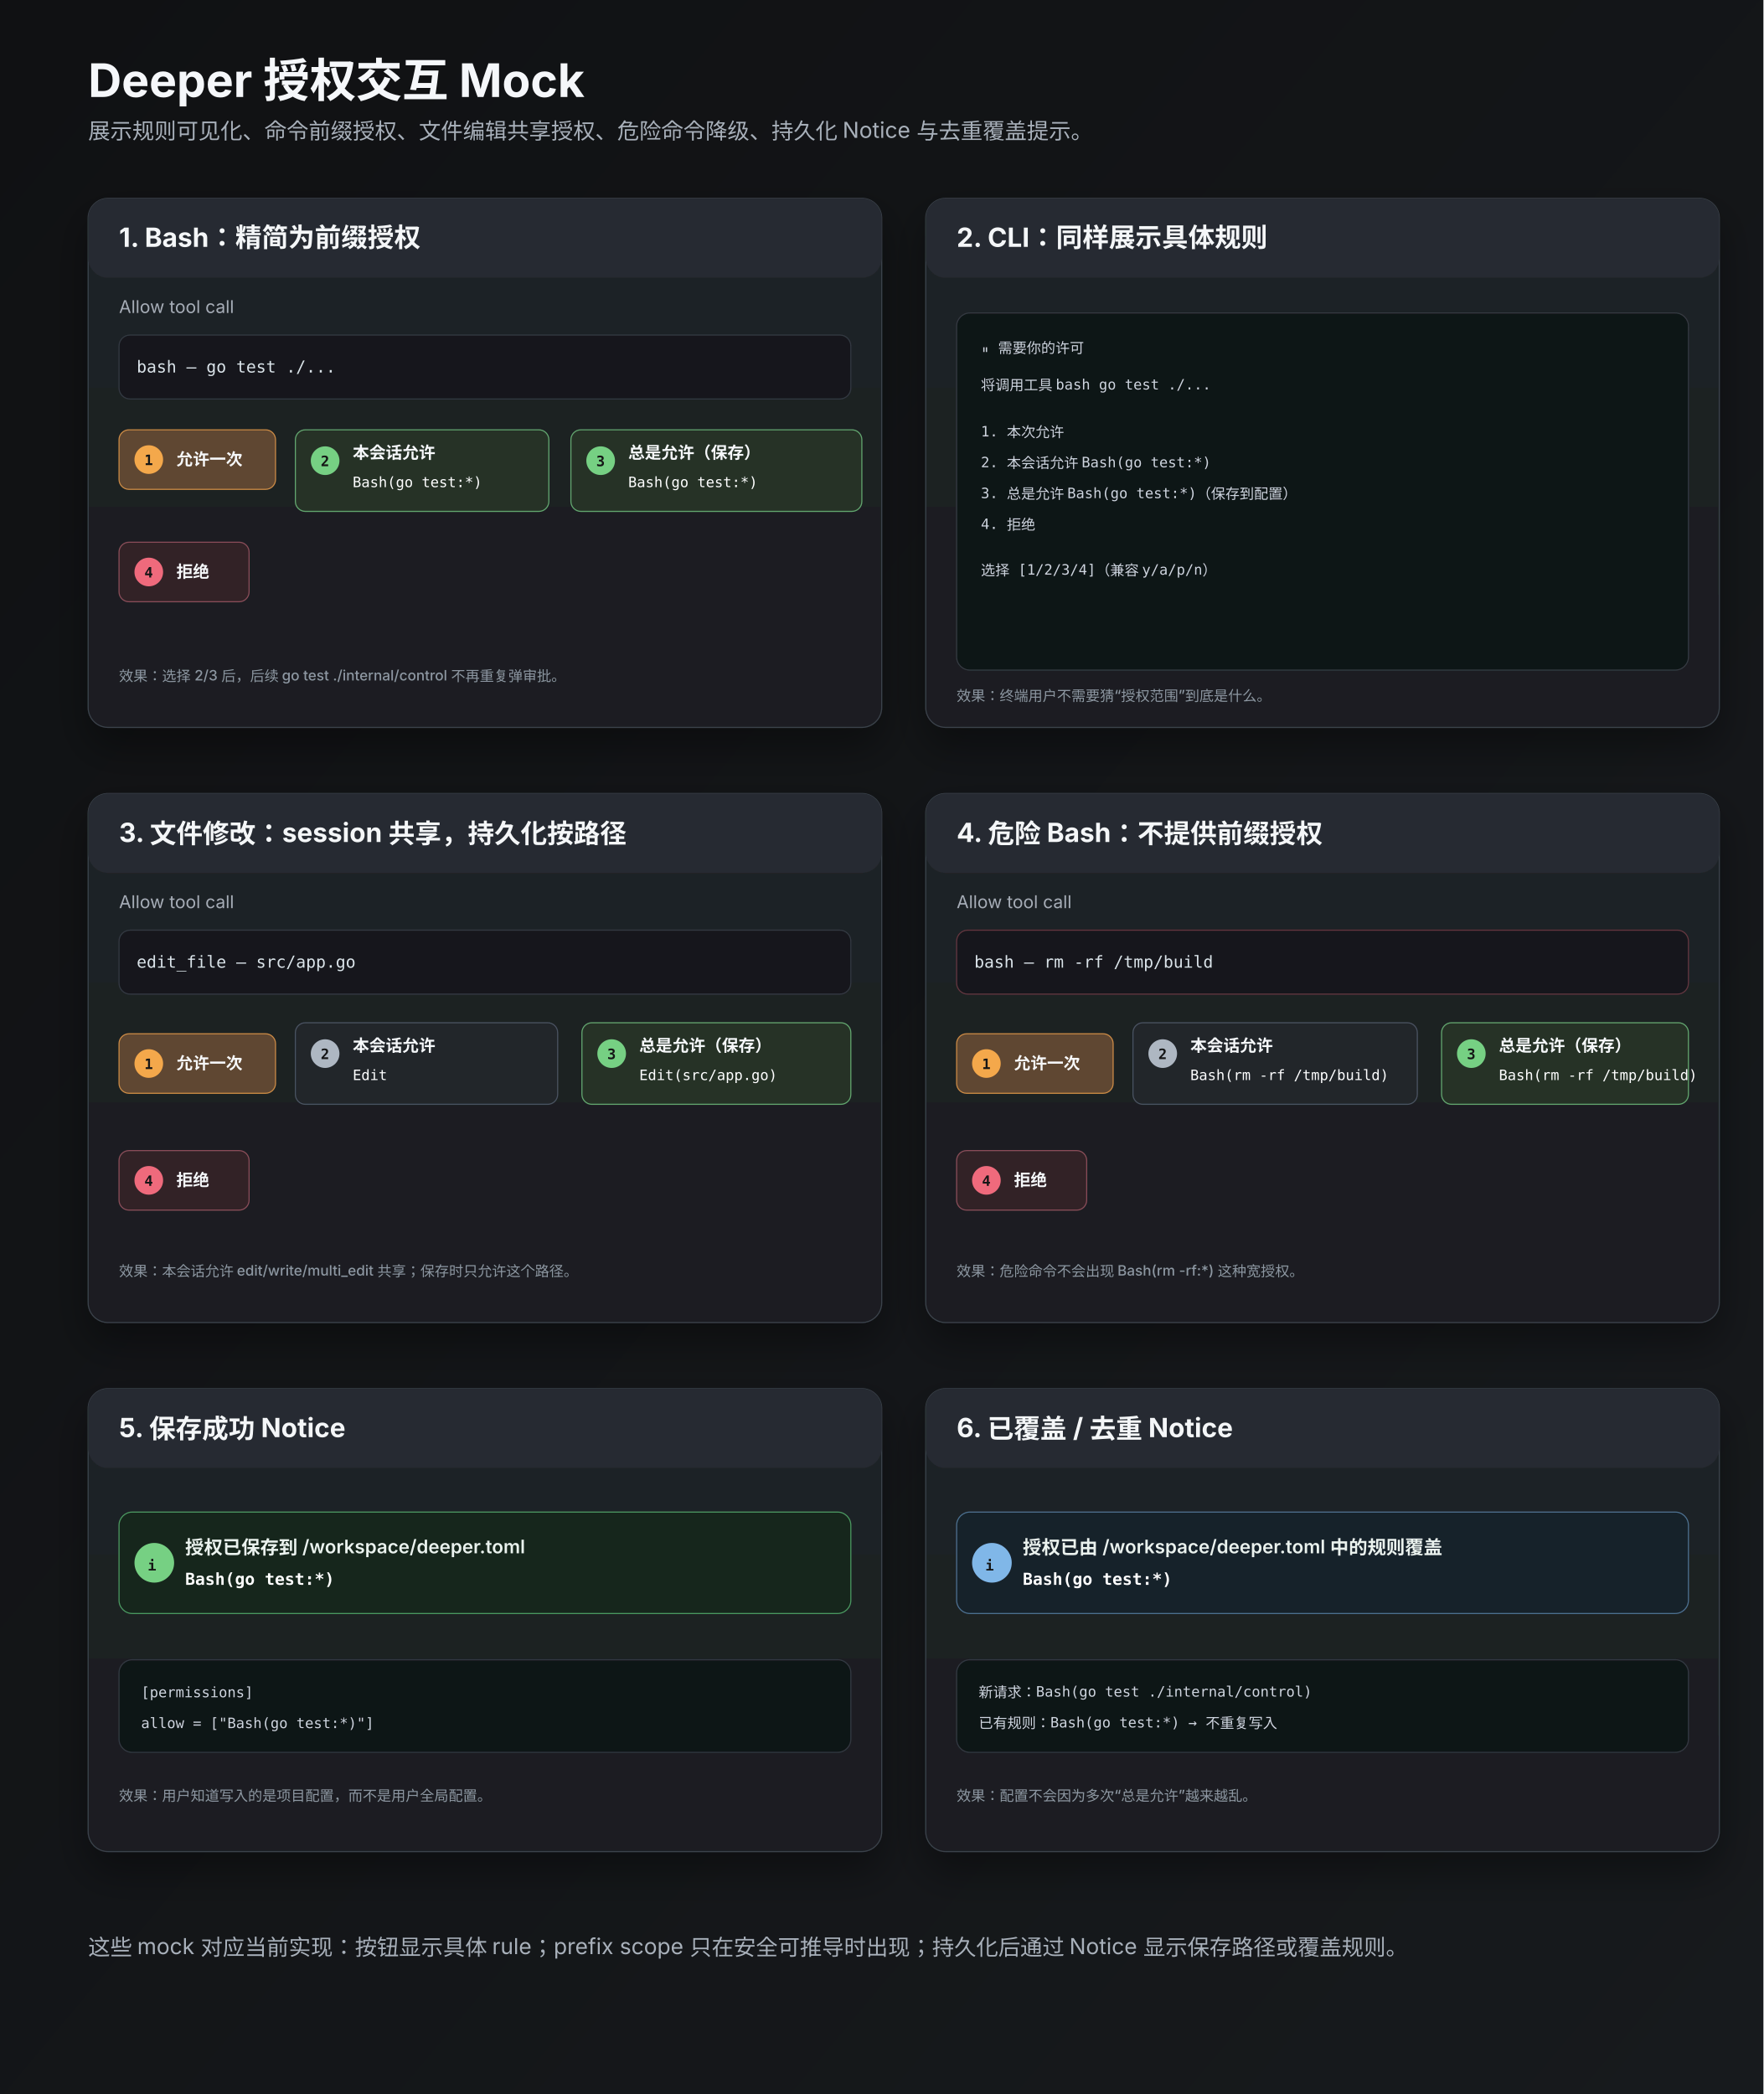
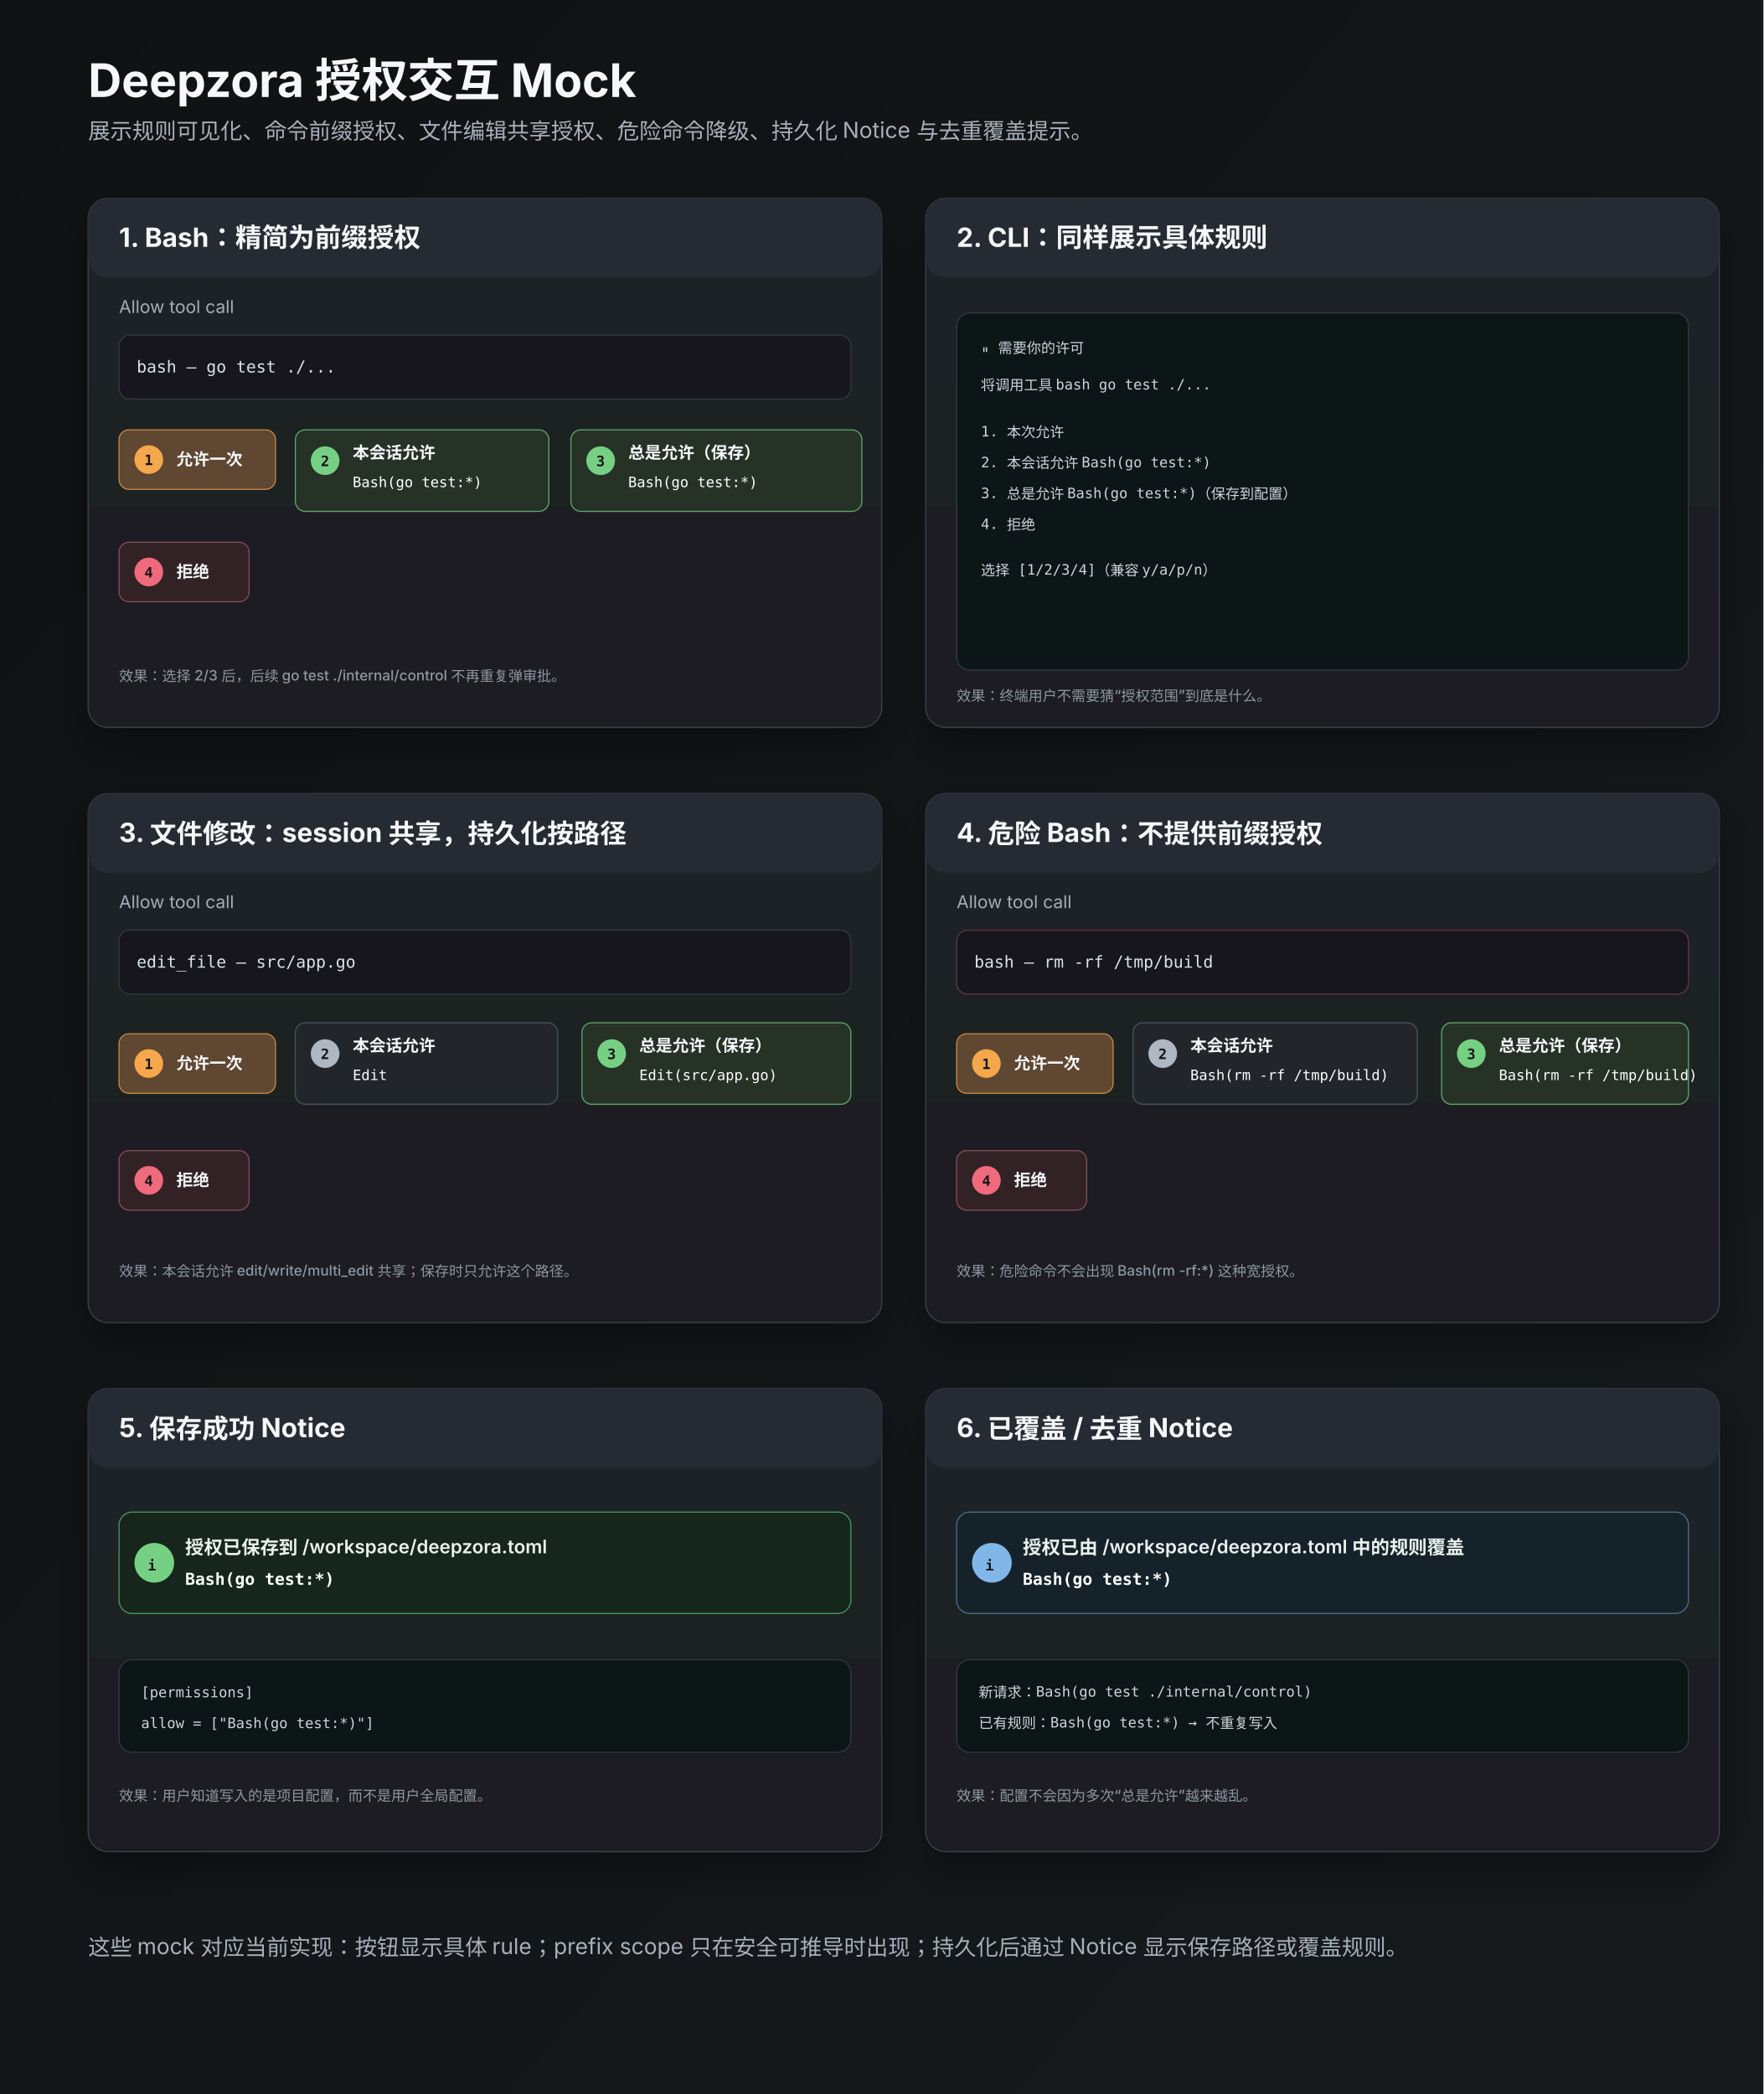
<svg xmlns="http://www.w3.org/2000/svg" width="1600" height="1900" viewBox="0 0 1600 1900" role="img" aria-labelledby="title desc">
  <defs>
    <linearGradient id="bg" x1="0" y1="0" x2="1" y2="1">
      <stop offset="0" stop-color="#101113" />
      <stop offset="1" stop-color="#171a1d" />
    </linearGradient>
    <linearGradient id="card" x1="0" y1="0" x2="0" y2="1">
      <stop offset="0" stop-color="#202327" />
      <stop offset="1" stop-color="#1a1d20" />
    </linearGradient>
    <filter id="shadow" x="-20%" y="-20%" width="140%" height="140%">
      <feDropShadow dx="0" dy="18" stdDeviation="18" flood-color="#000000" flood-opacity="0.36" />
    </filter>
    <style>
      .page-title{font:700 42px Inter,Arial,sans-serif;fill:#f5f7fa}
      .page-sub{font:400 20px Inter,Arial,sans-serif;fill:#a8b0ba}
      .section-title{font:700 24px Inter,Arial,sans-serif;fill:#f4f6f8}
      .muted{font:400 16px Inter,Arial,sans-serif;fill:#a5adb7}
      .tiny{font:500 13px Inter,Arial,sans-serif;fill:#8d96a2}
      .mono{font:500 15px "SFMono-Regular",Menlo,Consolas,monospace;fill:#dbe3ea}
      .mono-small{font:500 13px "SFMono-Regular",Menlo,Consolas,monospace;fill:#cdd6df}
      .label{font:600 15px Inter,Arial,sans-serif;fill:#f0f3f5}
      .btn-text{font:600 15px Inter,Arial,sans-serif;fill:#f6f8fa}
      .btn-rule{font:500 13px "SFMono-Regular",Menlo,Consolas,monospace;fill:#ffffff}
      .key{font:800 13px "SFMono-Regular",Menlo,Consolas,monospace;fill:#141516}
      .notice{font:600 17px Inter,Arial,sans-serif;fill:#eaf2ee}
      .notice-rule{font:600 15px "SFMono-Regular",Menlo,Consolas,monospace;fill:#ffffff}
    </style>
  </defs>
  <rect width="1600" height="1900" fill="url(#bg)" />
-   <text x="80" y="88" class="page-title">Deeper 授权交互 Mock</text>
+   <text x="80" y="88" class="page-title">Deepzora 授权交互 Mock</text>
  <text x="80" y="126" class="page-sub">展示规则可见化、命令前缀授权、文件编辑共享授权、危险命令降级、持久化 Notice 与去重覆盖提示。</text>
  <g transform="translate(80 180)" filter="url(#shadow)">
    <rect width="720" height="480" rx="18" fill="url(#card)" stroke="#3b424b" />
    <rect x="0" y="0" width="720" height="72" rx="18" fill="#252a30" />
    <text x="28" y="44" class="section-title">1. Bash：精简为前缀授权</text>
    <text x="28" y="104" class="muted">Allow tool call</text>
    <rect x="28" y="124" width="664" height="58" rx="10" fill="#15181b" stroke="#333942" />
    <text x="44" y="158" class="mono">bash — go test ./...</text>
    <g transform="translate(28 210)">
      <rect width="142" height="54" rx="9" fill="#5f4630" stroke="#ca8b45" />
      <circle cx="27" cy="27" r="13" fill="#f4a84b" />
      <text x="23" y="32" class="key">1</text>
      <text x="52" y="32" class="btn-text">允许一次</text>
    </g>
    <g transform="translate(188 210)">
      <rect width="230" height="74" rx="9" fill="#263328" stroke="#62a66e" />
      <circle cx="27" cy="28" r="13" fill="#76d083" />
      <text x="23" y="33" class="key">2</text>
      <text x="52" y="26" class="btn-text">本会话允许</text>
      <text x="52" y="52" class="btn-rule">Bash(go test:*)</text>
    </g>
    <g transform="translate(438 210)">
      <rect width="264" height="74" rx="9" fill="#263328" stroke="#62a66e" />
      <circle cx="27" cy="28" r="13" fill="#76d083" />
      <text x="23" y="33" class="key">3</text>
      <text x="52" y="26" class="btn-text">总是允许（保存）</text>
      <text x="52" y="52" class="btn-rule">Bash(go test:*)</text>
    </g>
    <g transform="translate(28 312)">
      <rect width="118" height="54" rx="9" fill="#302328" stroke="#8a4c58" />
      <circle cx="27" cy="27" r="13" fill="#ef6b7c" />
      <text x="23" y="32" class="key">4</text>
      <text x="52" y="32" class="btn-text">拒绝</text>
    </g>
    <text x="28" y="438" class="tiny">效果：选择 2/3 后，后续 go test ./internal/control 不再重复弹审批。</text>
  </g>
  <g transform="translate(840 180)" filter="url(#shadow)">
    <rect width="720" height="480" rx="18" fill="url(#card)" stroke="#3b424b" />
    <rect x="0" y="0" width="720" height="72" rx="18" fill="#252a30" />
    <text x="28" y="44" class="section-title">2. CLI：同样展示具体规则</text>
    <rect x="28" y="104" width="664" height="324" rx="12" fill="#0f1215" stroke="#343a42" />
    <text x="50" y="140" class="mono-small">⏸ 需要你的许可</text>
    <text x="50" y="174" class="mono-small">将调用工具 bash go test ./...</text>
    <text x="50" y="216" class="mono-small">1. 本次允许</text>
    <text x="50" y="244" class="mono-small">2. 本会话允许 Bash(go test:*)</text>
    <text x="50" y="272" class="mono-small">3. 总是允许 Bash(go test:*)（保存到配置）</text>
    <text x="50" y="300" class="mono-small">4. 拒绝</text>
    <text x="50" y="342" class="mono-small">选择 [1/2/3/4]（兼容 y/a/p/n）</text>
    <text x="28" y="456" class="tiny">效果：终端用户不需要猜“授权范围”到底是什么。</text>
  </g>
  <g transform="translate(80 720)" filter="url(#shadow)">
    <rect width="720" height="480" rx="18" fill="url(#card)" stroke="#3b424b" />
    <rect x="0" y="0" width="720" height="72" rx="18" fill="#252a30" />
    <text x="28" y="44" class="section-title">3. 文件修改：session 共享，持久化按路径</text>
    <text x="28" y="104" class="muted">Allow tool call</text>
    <rect x="28" y="124" width="664" height="58" rx="10" fill="#15181b" stroke="#333942" />
    <text x="44" y="158" class="mono">edit_file — src/app.go</text>
    <g transform="translate(28 218)">
      <rect width="142" height="54" rx="9" fill="#5f4630" stroke="#ca8b45" />
      <circle cx="27" cy="27" r="13" fill="#f4a84b" />
      <text x="23" y="32" class="key">1</text>
      <text x="52" y="32" class="btn-text">允许一次</text>
    </g>
    <g transform="translate(188 208)">
      <rect width="238" height="74" rx="9" fill="#20252b" stroke="#4a5360" />
      <circle cx="27" cy="28" r="13" fill="#aeb7c2" />
      <text x="23" y="33" class="key">2</text>
      <text x="52" y="26" class="btn-text">本会话允许</text>
      <text x="52" y="52" class="btn-rule">Edit</text>
    </g>
    <g transform="translate(448 208)">
      <rect width="244" height="74" rx="9" fill="#263328" stroke="#62a66e" />
      <circle cx="27" cy="28" r="13" fill="#76d083" />
      <text x="23" y="33" class="key">3</text>
      <text x="52" y="26" class="btn-text">总是允许（保存）</text>
      <text x="52" y="52" class="btn-rule">Edit(src/app.go)</text>
    </g>
    <g transform="translate(28 324)">
      <rect width="118" height="54" rx="9" fill="#302328" stroke="#8a4c58" />
      <circle cx="27" cy="27" r="13" fill="#ef6b7c" />
      <text x="23" y="32" class="key">4</text>
      <text x="52" y="32" class="btn-text">拒绝</text>
    </g>
    <text x="28" y="438" class="tiny">效果：本会话允许 edit/write/multi_edit 共享；保存时只允许这个路径。</text>
  </g>
  <g transform="translate(840 720)" filter="url(#shadow)">
    <rect width="720" height="480" rx="18" fill="url(#card)" stroke="#3b424b" />
    <rect x="0" y="0" width="720" height="72" rx="18" fill="#252a30" />
    <text x="28" y="44" class="section-title">4. 危险 Bash：不提供前缀授权</text>
    <text x="28" y="104" class="muted">Allow tool call</text>
    <rect x="28" y="124" width="664" height="58" rx="10" fill="#15181b" stroke="#63363f" />
    <text x="44" y="158" class="mono">bash — rm -rf /tmp/build</text>
    <g transform="translate(28 218)">
      <rect width="142" height="54" rx="9" fill="#5f4630" stroke="#ca8b45" />
      <circle cx="27" cy="27" r="13" fill="#f4a84b" />
      <text x="23" y="32" class="key">1</text>
      <text x="52" y="32" class="btn-text">允许一次</text>
    </g>
    <g transform="translate(188 208)">
      <rect width="258" height="74" rx="9" fill="#20252b" stroke="#4a5360" />
      <circle cx="27" cy="28" r="13" fill="#aeb7c2" />
      <text x="23" y="33" class="key">2</text>
      <text x="52" y="26" class="btn-text">本会话允许</text>
      <text x="52" y="52" class="btn-rule">Bash(rm -rf /tmp/build)</text>
    </g>
    <g transform="translate(468 208)">
      <rect width="224" height="74" rx="9" fill="#263328" stroke="#62a66e" />
      <circle cx="27" cy="28" r="13" fill="#76d083" />
      <text x="23" y="33" class="key">3</text>
      <text x="52" y="26" class="btn-text">总是允许（保存）</text>
      <text x="52" y="52" class="btn-rule">Bash(rm -rf /tmp/build)</text>
    </g>
    <g transform="translate(28 324)">
      <rect width="118" height="54" rx="9" fill="#302328" stroke="#8a4c58" />
      <circle cx="27" cy="27" r="13" fill="#ef6b7c" />
      <text x="23" y="32" class="key">4</text>
      <text x="52" y="32" class="btn-text">拒绝</text>
    </g>
    <text x="28" y="438" class="tiny">效果：危险命令不会出现 Bash(rm -rf:*) 这种宽授权。</text>
  </g>
  <g transform="translate(80 1260)" filter="url(#shadow)">
    <rect width="720" height="420" rx="18" fill="url(#card)" stroke="#3b424b" />
    <rect x="0" y="0" width="720" height="72" rx="18" fill="#252a30" />
    <text x="28" y="44" class="section-title">5. 保存成功 Notice</text>
    <rect x="28" y="112" width="664" height="92" rx="12" fill="#15251b" stroke="#4a9860" />
    <circle cx="60" cy="158" r="18" fill="#76d083" />
    <text x="54" y="165" class="key">i</text>
-     <text x="88" y="150" class="notice">授权已保存到 /workspace/deeper.toml</text>
+     <text x="88" y="150" class="notice">授权已保存到 /workspace/deepzora.toml</text>
    <text x="88" y="178" class="notice-rule">Bash(go test:*)</text>
    <rect x="28" y="246" width="664" height="84" rx="12" fill="#101316" stroke="#333942" />
    <text x="48" y="280" class="mono-small">[permissions]</text>
    <text x="48" y="308" class="mono-small">allow = ["Bash(go test:*)"]</text>
    <text x="28" y="374" class="tiny">效果：用户知道写入的是项目配置，而不是用户全局配置。</text>
  </g>
  <g transform="translate(840 1260)" filter="url(#shadow)">
    <rect width="720" height="420" rx="18" fill="url(#card)" stroke="#3b424b" />
    <rect x="0" y="0" width="720" height="72" rx="18" fill="#252a30" />
    <text x="28" y="44" class="section-title">6. 已覆盖 / 去重 Notice</text>
    <rect x="28" y="112" width="664" height="92" rx="12" fill="#17212a" stroke="#4b708f" />
    <circle cx="60" cy="158" r="18" fill="#80b7e8" />
    <text x="54" y="165" class="key">i</text>
-     <text x="88" y="150" class="notice">授权已由 /workspace/deeper.toml 中的规则覆盖</text>
+     <text x="88" y="150" class="notice">授权已由 /workspace/deepzora.toml 中的规则覆盖</text>
    <text x="88" y="178" class="notice-rule">Bash(go test:*)</text>
    <rect x="28" y="246" width="664" height="84" rx="12" fill="#101316" stroke="#333942" />
    <text x="48" y="280" class="mono-small">新请求：Bash(go test ./internal/control)</text>
    <text x="48" y="308" class="mono-small">已有规则：Bash(go test:*)  → 不重复写入</text>
    <text x="28" y="374" class="tiny">效果：配置不会因为多次“总是允许”越来越乱。</text>
  </g>
  <text x="80" y="1774" class="page-sub">这些 mock 对应当前实现：按钮显示具体 rule；prefix scope 只在安全可推导时出现；持久化后通过 Notice 显示保存路径或覆盖规则。</text>
</svg>
